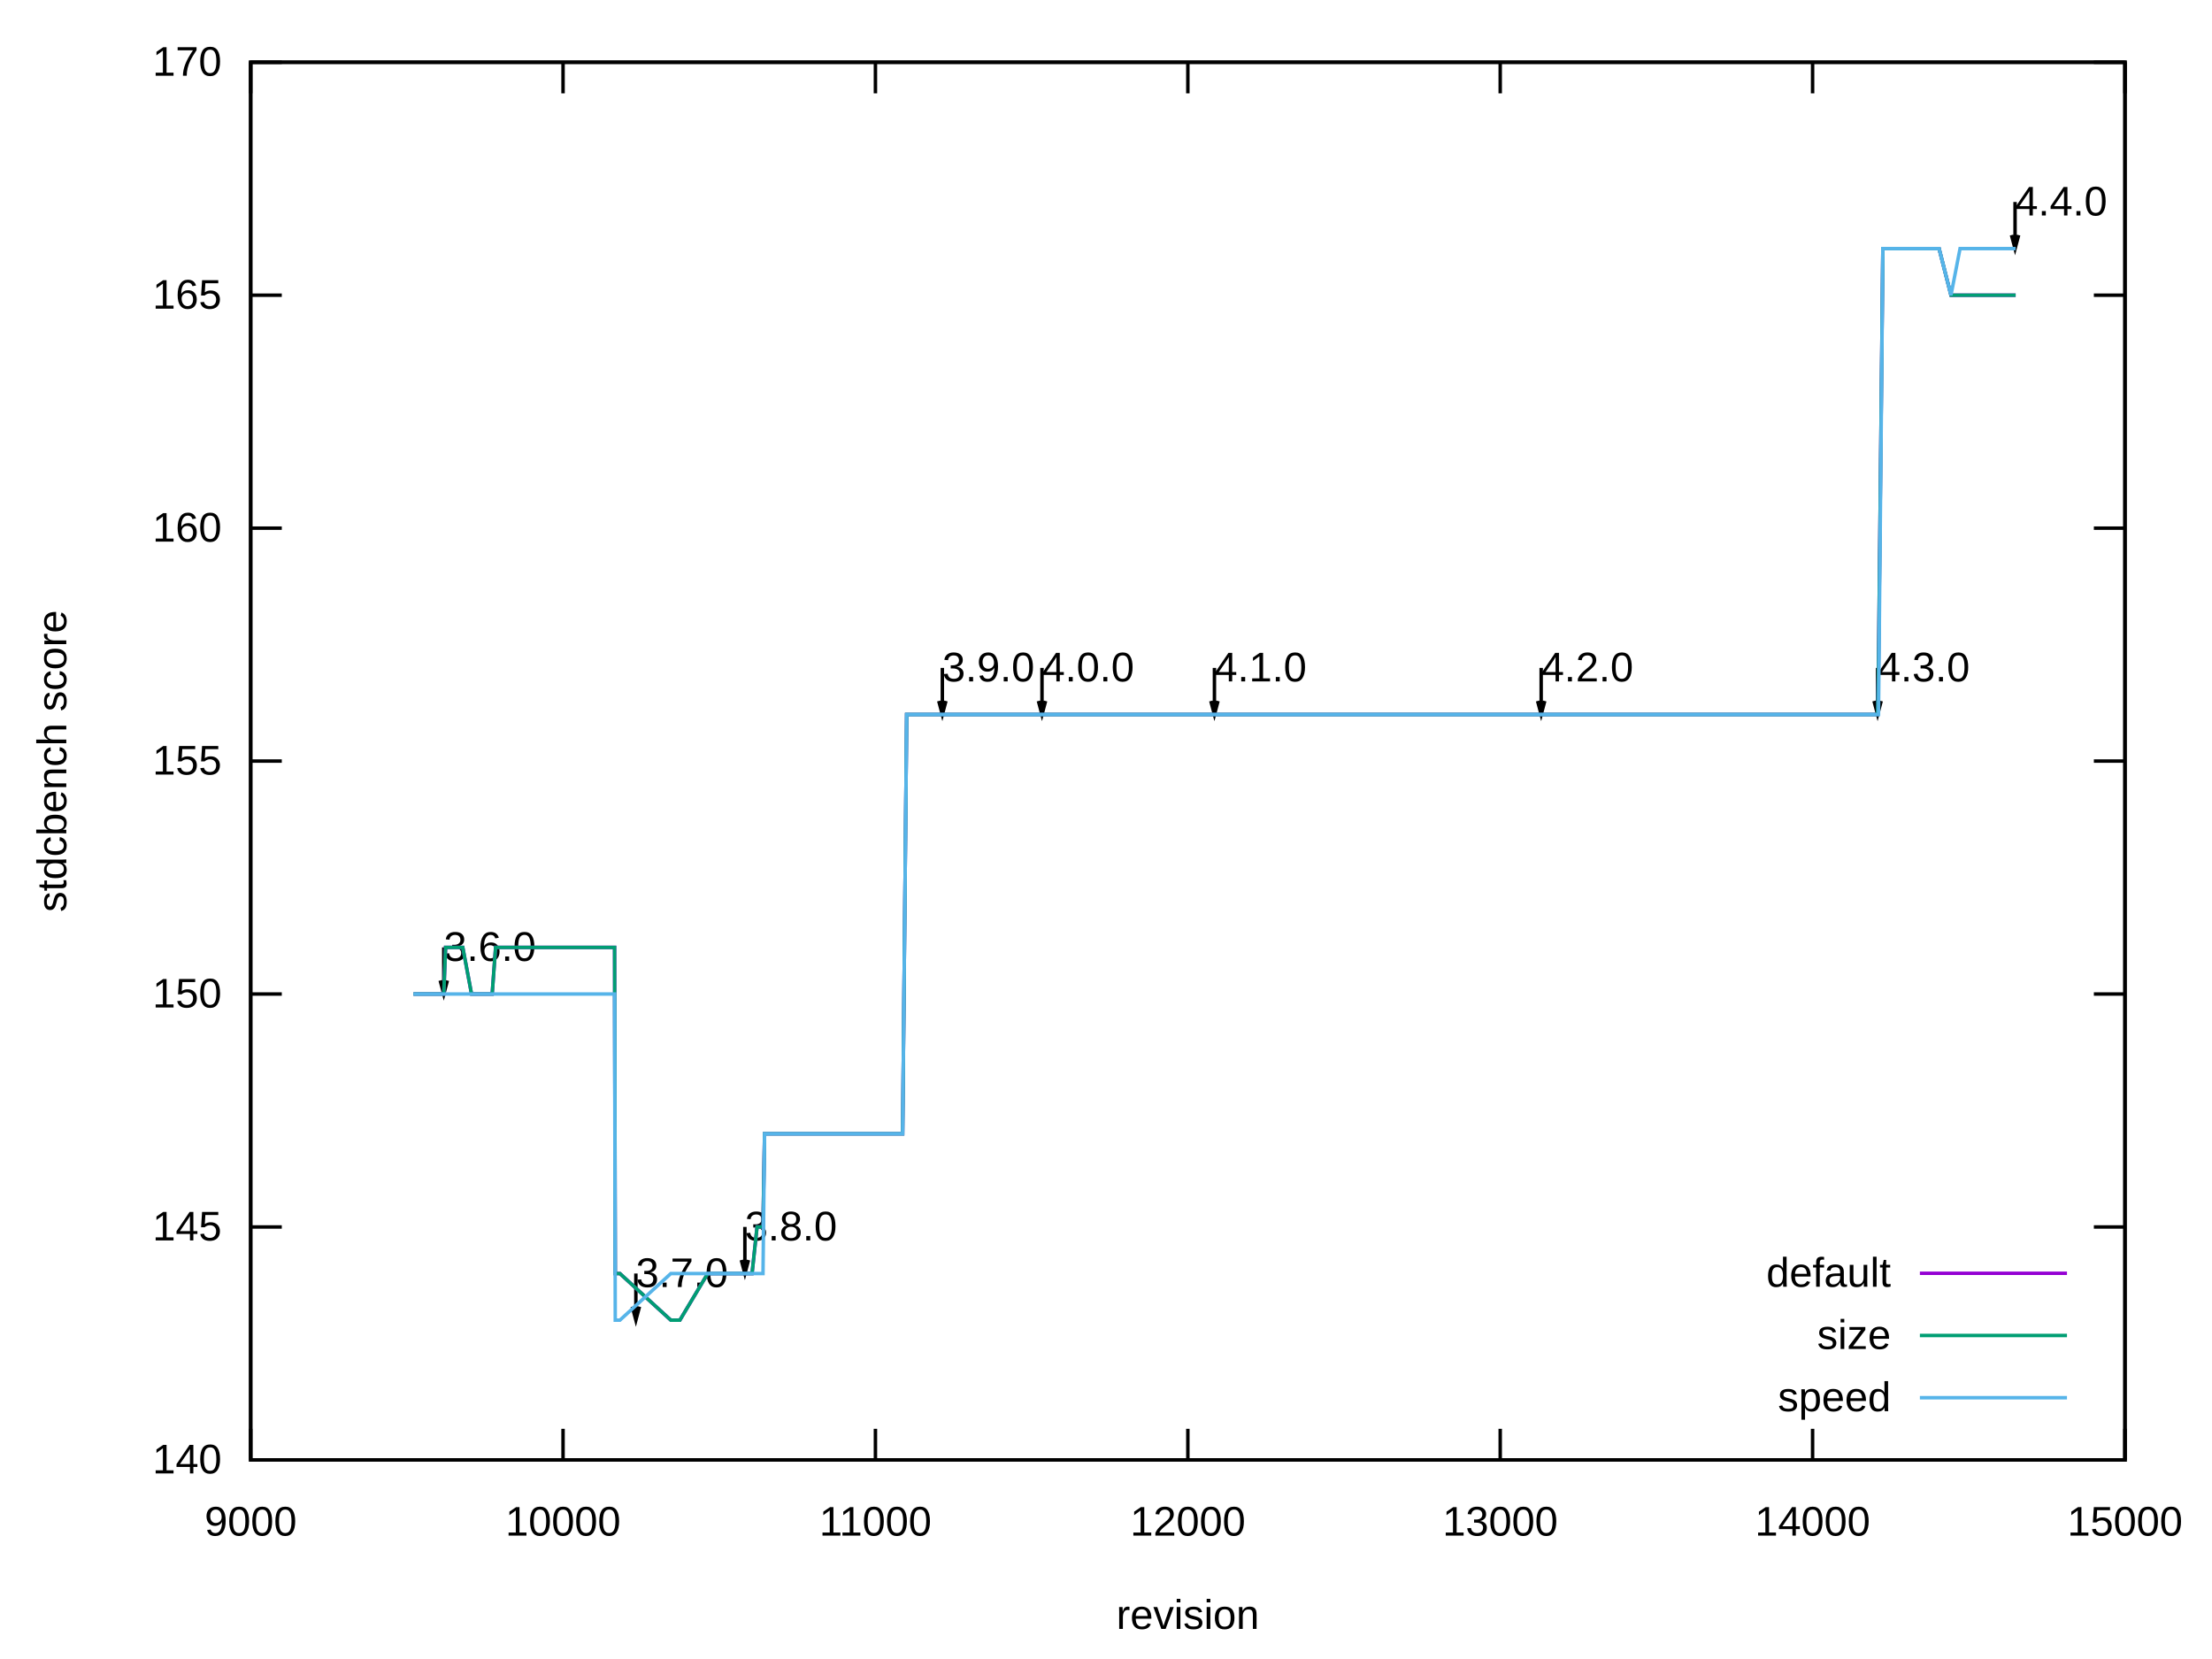
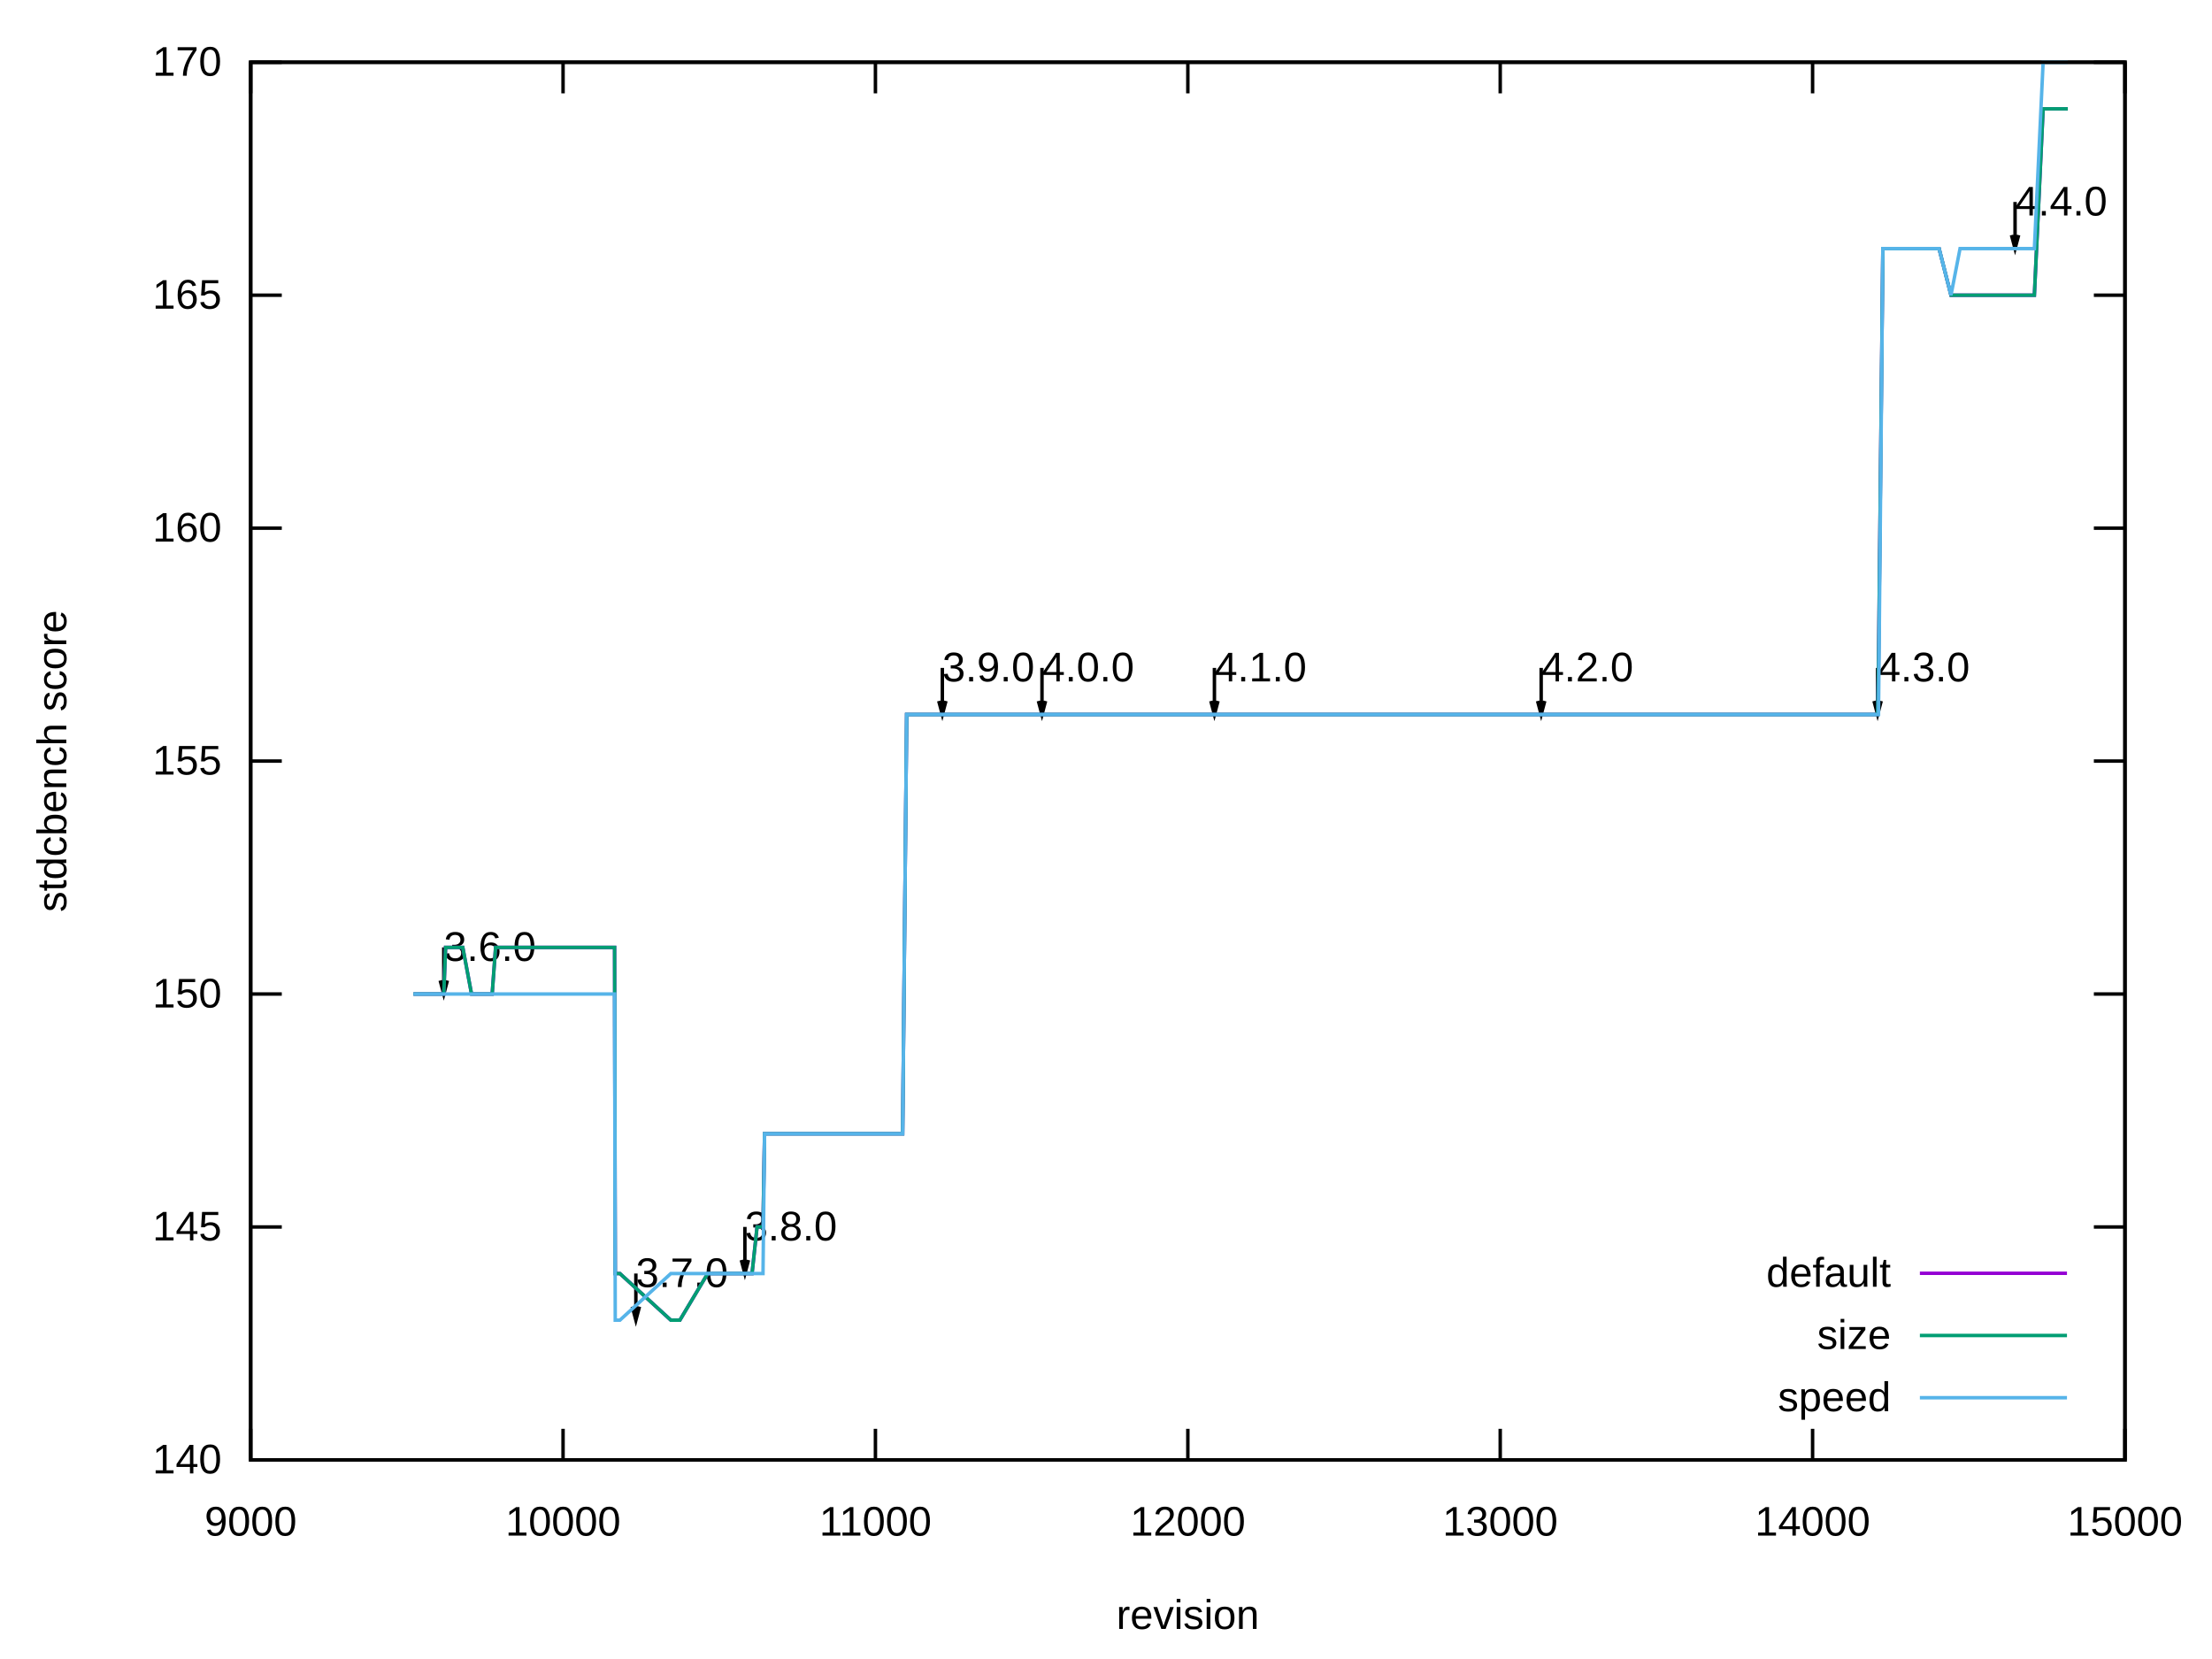
<svg xmlns="http://www.w3.org/2000/svg" xmlns:xlink="http://www.w3.org/1999/xlink" width="640" height="480" viewBox="0 0 640 480">
  <g id="gnuplot_canvas">
    <rect x="0" y="0" width="640" height="480" fill="none" />
    <defs>
      <circle id="gpDot" r="0.5" stroke-width="0.5" stroke="currentColor" />
      <path id="gpPt0" stroke-width="0.222" stroke="currentColor" d="M-1,0 h2 M0,-1 v2" />
      <path id="gpPt1" stroke-width="0.222" stroke="currentColor" d="M-1,-1 L1,1 M1,-1 L-1,1" />
      <path id="gpPt2" stroke-width="0.222" stroke="currentColor" d="M-1,0 L1,0 M0,-1 L0,1 M-1,-1 L1,1 M-1,1 L1,-1" />
      <rect id="gpPt3" stroke-width="0.222" stroke="currentColor" x="-1" y="-1" width="2" height="2" />
      <rect id="gpPt4" stroke-width="0.222" stroke="currentColor" fill="currentColor" x="-1" y="-1" width="2" height="2" />
      <circle id="gpPt5" stroke-width="0.222" stroke="currentColor" cx="0" cy="0" r="1" />
      <use xlink:href="#gpPt5" id="gpPt6" fill="currentColor" stroke="none" />
      <path id="gpPt7" stroke-width="0.222" stroke="currentColor" d="M0,-1.33 L-1.33,0.67 L1.33,0.67 z" />
      <use xlink:href="#gpPt7" id="gpPt8" fill="currentColor" stroke="none" />
      <use xlink:href="#gpPt7" id="gpPt9" stroke="currentColor" transform="rotate(180)" />
      <use xlink:href="#gpPt9" id="gpPt10" fill="currentColor" stroke="none" />
      <use xlink:href="#gpPt3" id="gpPt11" stroke="currentColor" transform="rotate(45)" />
      <use xlink:href="#gpPt11" id="gpPt12" fill="currentColor" stroke="none" />
      <path id="gpPt13" stroke-width="0.222" stroke="currentColor" d="M0,1.330 L1.265,0.411 L0.782,-1.067 L-0.782,-1.076 L-1.265,0.411 z" />
      <use xlink:href="#gpPt13" id="gpPt14" fill="currentColor" stroke="none" />
      <filter id="textbox" filterUnits="objectBoundingBox" x="0" y="0" height="1" width="1">
        <feFlood flood-color="white" flood-opacity="1" result="bgnd" />
        <feComposite in="SourceGraphic" in2="bgnd" operator="atop" />
      </filter>
      <filter id="greybox" filterUnits="objectBoundingBox" x="0" y="0" height="1" width="1">
        <feFlood flood-color="lightgrey" flood-opacity="1" result="grey" />
        <feComposite in="SourceGraphic" in2="grey" operator="atop" />
      </filter>
    </defs>
    <g fill="none" color="white" stroke="currentColor" stroke-width="1.00" stroke-linecap="butt" stroke-linejoin="miter">
</g>
    <g fill="none" color="black" stroke="currentColor" stroke-width="1.00" stroke-linecap="butt" stroke-linejoin="miter">
      <path stroke="black" d="M72.53,422.40 L81.53,422.40 M614.82,422.40 L605.82,422.40  " />
      <g transform="translate(64.14,426.30)" stroke="none" fill="black" font-family="Arial" font-size="12.00" text-anchor="end">
        <text>
          <tspan font-family="Arial"> 140</tspan>
        </text>
      </g>
    </g>
    <g fill="none" color="black" stroke="currentColor" stroke-width="1.00" stroke-linecap="butt" stroke-linejoin="miter">
      <path stroke="black" d="M72.53,355.00 L81.53,355.00 M614.82,355.00 L605.82,355.00  " />
      <g transform="translate(64.14,358.90)" stroke="none" fill="black" font-family="Arial" font-size="12.00" text-anchor="end">
        <text>
          <tspan font-family="Arial"> 145</tspan>
        </text>
      </g>
    </g>
    <g fill="none" color="black" stroke="currentColor" stroke-width="1.00" stroke-linecap="butt" stroke-linejoin="miter">
      <path stroke="black" d="M72.53,287.60 L81.53,287.60 M614.82,287.60 L605.82,287.60  " />
      <g transform="translate(64.14,291.50)" stroke="none" fill="black" font-family="Arial" font-size="12.00" text-anchor="end">
        <text>
          <tspan font-family="Arial"> 150</tspan>
        </text>
      </g>
    </g>
    <g fill="none" color="black" stroke="currentColor" stroke-width="1.00" stroke-linecap="butt" stroke-linejoin="miter">
      <path stroke="black" d="M72.53,220.20 L81.53,220.20 M614.82,220.20 L605.82,220.20  " />
      <g transform="translate(64.14,224.10)" stroke="none" fill="black" font-family="Arial" font-size="12.00" text-anchor="end">
        <text>
          <tspan font-family="Arial"> 155</tspan>
        </text>
      </g>
    </g>
    <g fill="none" color="black" stroke="currentColor" stroke-width="1.00" stroke-linecap="butt" stroke-linejoin="miter">
      <path stroke="black" d="M72.53,152.81 L81.53,152.81 M614.82,152.81 L605.82,152.81  " />
      <g transform="translate(64.14,156.71)" stroke="none" fill="black" font-family="Arial" font-size="12.00" text-anchor="end">
        <text>
          <tspan font-family="Arial"> 160</tspan>
        </text>
      </g>
    </g>
    <g fill="none" color="black" stroke="currentColor" stroke-width="1.00" stroke-linecap="butt" stroke-linejoin="miter">
      <path stroke="black" d="M72.53,85.41 L81.53,85.41 M614.82,85.41 L605.82,85.41  " />
      <g transform="translate(64.14,89.31)" stroke="none" fill="black" font-family="Arial" font-size="12.00" text-anchor="end">
        <text>
          <tspan font-family="Arial"> 165</tspan>
        </text>
      </g>
    </g>
    <g fill="none" color="black" stroke="currentColor" stroke-width="1.00" stroke-linecap="butt" stroke-linejoin="miter">
      <path stroke="black" d="M72.53,18.01 L81.53,18.01 M614.82,18.01 L605.82,18.01  " />
      <g transform="translate(64.14,21.91)" stroke="none" fill="black" font-family="Arial" font-size="12.00" text-anchor="end">
        <text>
          <tspan font-family="Arial"> 170</tspan>
        </text>
      </g>
    </g>
    <g fill="none" color="black" stroke="currentColor" stroke-width="1.00" stroke-linecap="butt" stroke-linejoin="miter">
      <path stroke="black" d="M72.53,422.40 L72.53,413.40 M72.53,18.01 L72.53,27.01  " />
      <g transform="translate(72.53,444.30)" stroke="none" fill="black" font-family="Arial" font-size="12.00" text-anchor="middle">
        <text>
          <tspan font-family="Arial"> 9000</tspan>
        </text>
      </g>
    </g>
    <g fill="none" color="black" stroke="currentColor" stroke-width="1.00" stroke-linecap="butt" stroke-linejoin="miter">
      <path stroke="black" d="M162.91,422.40 L162.91,413.40 M162.91,18.01 L162.91,27.01  " />
      <g transform="translate(162.91,444.30)" stroke="none" fill="black" font-family="Arial" font-size="12.00" text-anchor="middle">
        <text>
          <tspan font-family="Arial"> 10000</tspan>
        </text>
      </g>
    </g>
    <g fill="none" color="black" stroke="currentColor" stroke-width="1.00" stroke-linecap="butt" stroke-linejoin="miter">
      <path stroke="black" d="M253.29,422.40 L253.29,413.40 M253.29,18.01 L253.29,27.01  " />
      <g transform="translate(253.29,444.30)" stroke="none" fill="black" font-family="Arial" font-size="12.00" text-anchor="middle">
        <text>
          <tspan font-family="Arial"> 11000</tspan>
        </text>
      </g>
    </g>
    <g fill="none" color="black" stroke="currentColor" stroke-width="1.00" stroke-linecap="butt" stroke-linejoin="miter">
      <path stroke="black" d="M343.68,422.40 L343.68,413.40 M343.68,18.01 L343.68,27.01  " />
      <g transform="translate(343.68,444.30)" stroke="none" fill="black" font-family="Arial" font-size="12.00" text-anchor="middle">
        <text>
          <tspan font-family="Arial"> 12000</tspan>
        </text>
      </g>
    </g>
    <g fill="none" color="black" stroke="currentColor" stroke-width="1.00" stroke-linecap="butt" stroke-linejoin="miter">
      <path stroke="black" d="M434.06,422.40 L434.06,413.40 M434.06,18.01 L434.06,27.01  " />
      <g transform="translate(434.06,444.30)" stroke="none" fill="black" font-family="Arial" font-size="12.00" text-anchor="middle">
        <text>
          <tspan font-family="Arial"> 13000</tspan>
        </text>
      </g>
    </g>
    <g fill="none" color="black" stroke="currentColor" stroke-width="1.00" stroke-linecap="butt" stroke-linejoin="miter">
      <path stroke="black" d="M524.44,422.40 L524.44,413.40 M524.44,18.01 L524.44,27.01  " />
      <g transform="translate(524.44,444.30)" stroke="none" fill="black" font-family="Arial" font-size="12.00" text-anchor="middle">
        <text>
          <tspan font-family="Arial"> 14000</tspan>
        </text>
      </g>
    </g>
    <g fill="none" color="black" stroke="currentColor" stroke-width="1.00" stroke-linecap="butt" stroke-linejoin="miter">
      <path stroke="black" d="M614.82,422.40 L614.82,413.40 M614.82,18.01 L614.82,27.01  " />
      <g transform="translate(614.82,444.30)" stroke="none" fill="black" font-family="Arial" font-size="12.00" text-anchor="middle">
        <text>
          <tspan font-family="Arial"> 15000</tspan>
        </text>
      </g>
    </g>
    <g fill="none" color="black" stroke="currentColor" stroke-width="1.00" stroke-linecap="butt" stroke-linejoin="miter">
</g>
    <g fill="none" color="black" stroke="currentColor" stroke-width="1.00" stroke-linecap="butt" stroke-linejoin="miter">
      <path stroke="black" d="M72.53,18.01 L72.53,422.40 L614.82,422.40 L614.82,18.01 L72.53,18.01 Z  " />
      <g transform="translate(128.39,278.02)" stroke="none" fill="black" font-family="Arial" font-size="12.00" text-anchor="start">
        <text>
          <tspan font-family="Arial">3.6.0</tspan>
        </text>
      </g>
      <g transform="translate(183.97,372.38)" stroke="none" fill="black" font-family="Arial" font-size="12.00" text-anchor="start">
        <text>
          <tspan font-family="Arial">3.7.0</tspan>
        </text>
      </g>
      <g transform="translate(215.51,358.90)" stroke="none" fill="black" font-family="Arial" font-size="12.00" text-anchor="start">
        <text>
          <tspan font-family="Arial">3.8.0</tspan>
        </text>
      </g>
      <g transform="translate(272.64,197.15)" stroke="none" fill="black" font-family="Arial" font-size="12.00" text-anchor="start">
        <text>
          <tspan font-family="Arial">3.9.0</tspan>
        </text>
      </g>
      <g transform="translate(301.47,197.15)" stroke="none" fill="black" font-family="Arial" font-size="12.00" text-anchor="start">
        <text>
          <tspan font-family="Arial">4.0.0</tspan>
        </text>
      </g>
      <g transform="translate(351.36,197.15)" stroke="none" fill="black" font-family="Arial" font-size="12.00" text-anchor="start">
        <text>
          <tspan font-family="Arial">4.1.0</tspan>
        </text>
      </g>
      <g transform="translate(445.90,197.15)" stroke="none" fill="black" font-family="Arial" font-size="12.00" text-anchor="start">
        <text>
          <tspan font-family="Arial">4.2.0</tspan>
        </text>
      </g>
      <g transform="translate(543.24,197.15)" stroke="none" fill="black" font-family="Arial" font-size="12.00" text-anchor="start">
        <text>
          <tspan font-family="Arial">4.3.0</tspan>
        </text>
      </g>
      <g transform="translate(583.01,62.35)" stroke="none" fill="black" font-family="Arial" font-size="12.00" text-anchor="start">
        <text>
          <tspan font-family="Arial">4.4.0</tspan>
        </text>
      </g>
-       <path stroke="black" d="M127.36,283.69 L128.40,287.59 L129.44,283.69 M128.40,274.11 L128.40,287.59 M182.94,378.05 L183.98,381.95 L185.02,378.05   M183.98,368.47 L183.98,381.95 M214.48,364.57 L215.52,368.47 L216.56,364.57 M215.52,354.99 L215.52,368.47 M271.61,202.82   L272.65,206.72 L273.69,202.82 M272.65,193.24 L272.65,206.72 M300.44,202.82 L301.48,206.72 L302.52,202.82 M301.48,193.24   L301.48,206.72 M350.33,202.82 L351.37,206.72 L352.41,202.82 M351.37,193.24 L351.37,206.72 M444.87,202.82 L445.91,206.72   L446.95,202.82 M445.91,193.24 L445.91,206.72 M542.21,202.82 L543.25,206.72 L544.29,202.82 M543.25,193.24 L543.25,206.72   M581.98,68.02 L583.02,71.92 L584.06,68.02 M583.02,58.44 L583.02,71.92  " />
-     </g>
-     <g fill="none" color="black" stroke="currentColor" stroke-width="1.00" stroke-linecap="butt" stroke-linejoin="miter">
-       <g transform="translate(19.18,220.21) rotate(270)" stroke="none" fill="black" font-family="Arial" font-size="12.00" text-anchor="middle">
-         <text>
-           <tspan font-family="Arial">stdcbench score</tspan>
-         </text>
-       </g>
-     </g>
-     <g fill="none" color="black" stroke="currentColor" stroke-width="1.00" stroke-linecap="butt" stroke-linejoin="miter">
-       <g transform="translate(343.67,471.30)" stroke="none" fill="black" font-family="Arial" font-size="12.00" text-anchor="middle">
-         <text>
-           <tspan font-family="Arial">revision</tspan>
-         </text>
-       </g>
+     </g>
+     <g fill="none" color="black" stroke="currentColor" stroke-width="1.00" stroke-linecap="butt" stroke-linejoin="miter">
+       <path stroke="black" d="M127.36,283.69 L128.40,287.59 L129.44,283.69 M128.40,274.11 L128.40,287.59  " />
+     </g>
+     <g fill="none" color="black" stroke="currentColor" stroke-width="1.00" stroke-linecap="butt" stroke-linejoin="miter">
+       <path stroke="black" d="M182.94,378.05 L183.98,381.95 L185.02,378.05 M183.98,368.47 L183.98,381.95  " />
+     </g>
+     <g fill="none" color="black" stroke="currentColor" stroke-width="1.00" stroke-linecap="butt" stroke-linejoin="miter">
+       <path stroke="black" d="M214.48,364.57 L215.52,368.47 L216.56,364.57 M215.52,354.99 L215.52,368.47  " />
+     </g>
+     <g fill="none" color="black" stroke="currentColor" stroke-width="1.00" stroke-linecap="butt" stroke-linejoin="miter">
+       <path stroke="black" d="M271.61,202.82 L272.65,206.72 L273.69,202.82 M272.65,193.24 L272.65,206.72  " />
+     </g>
+     <g fill="none" color="black" stroke="currentColor" stroke-width="1.00" stroke-linecap="butt" stroke-linejoin="miter">
+       <path stroke="black" d="M300.44,202.82 L301.48,206.72 L302.52,202.82 M301.48,193.24 L301.48,206.72  " />
+     </g>
+     <g fill="none" color="black" stroke="currentColor" stroke-width="1.00" stroke-linecap="butt" stroke-linejoin="miter">
+       <path stroke="black" d="M350.33,202.82 L351.37,206.72 L352.41,202.82 M351.37,193.24 L351.37,206.72  " />
+     </g>
+     <g fill="none" color="black" stroke="currentColor" stroke-width="1.00" stroke-linecap="butt" stroke-linejoin="miter">
+       <path stroke="black" d="M444.87,202.82 L445.91,206.72 L446.95,202.82 M445.91,193.24 L445.91,206.72  " />
+     </g>
+     <g fill="none" color="black" stroke="currentColor" stroke-width="1.00" stroke-linecap="butt" stroke-linejoin="miter">
+       <path stroke="black" d="M542.21,202.82 L543.25,206.72 L544.29,202.82 M543.25,193.24 L543.25,206.72  " />
+     </g>
+     <g fill="none" color="black" stroke="currentColor" stroke-width="1.00" stroke-linecap="butt" stroke-linejoin="miter">
+       <path stroke="black" d="M581.98,68.02 L583.02,71.92 L584.06,68.02 M583.02,58.44 L583.02,71.92  " />
    </g>
    <g fill="none" color="black" stroke="currentColor" stroke-width="1.00" stroke-linecap="butt" stroke-linejoin="miter">
</g>
    <g id="gnuplot_plot_1">
      <g fill="none" color="black" stroke="currentColor" stroke-width="1.00" stroke-linecap="butt" stroke-linejoin="miter">
        <g transform="translate(547.09,372.30)" stroke="none" fill="black" font-family="Arial" font-size="12.00" text-anchor="end">
          <text>
            <tspan font-family="Arial">default</tspan>
          </text>
        </g>
      </g>
      <g fill="none" color="black" stroke="currentColor" stroke-width="1.00" stroke-linecap="butt" stroke-linejoin="miter">
-         <path stroke="rgb(148,   0, 211)" d="M555.48,368.40 L598.04,368.40 M119.62,287.60 L121.34,287.60 L122.24,287.60 L123.87,287.60 L125.04,287.60 L125.76,287.60   L126.40,287.60 L126.85,287.60 L126.94,287.60 L127.03,287.60 L127.12,287.60 L128.39,287.60 L128.93,274.12 L129.65,274.12   L129.92,274.12 L130.01,274.12 L130.10,274.12 L130.19,274.12 L130.37,274.12 L130.83,274.12 L130.92,274.12 L131.19,274.12   L131.37,274.12 L131.55,274.12 L131.64,274.12 L132.09,274.12 L132.36,274.12 L132.54,274.12 L132.63,274.12 L132.72,274.12   L133.90,274.12 L136.43,287.60 L138.51,287.60 L139.41,287.60 L140.05,287.60 L140.41,287.60 L141.31,287.60 L141.58,287.60   L141.67,287.60 L141.76,287.60 L141.85,287.60 L142.40,287.60 L143.39,274.12 L143.93,274.12 L144.02,274.12 L144.20,274.12   L144.56,274.12 L145.11,274.12 L145.47,274.12 L145.56,274.12 L146.19,274.12 L146.46,274.12 L146.55,274.12 L146.64,274.12   L147.55,274.12 L147.73,274.12 L148.09,274.12 L151.98,274.12 L158.30,274.12 L158.66,274.12 L158.84,274.12 L158.93,274.12   L159.39,274.12 L177.64,274.12 L177.82,274.12 L178.01,368.48 L178.64,368.48 L179.27,368.48 L179.36,368.48 L194.09,381.96   L194.45,381.96 L194.55,381.96 L195.99,381.96 L196.08,381.96 L196.71,381.96 L204.76,368.48 L207.65,368.48 L209.01,368.48   L211.72,368.48 L213.34,368.48 L215.51,368.48 L216.42,368.48 L217.23,368.48 L217.59,368.48 L219.04,355.00 L220.76,355.00   L221.21,328.04 L222.20,328.04 L222.56,328.04 L223.29,328.04 L232.96,328.04 L233.59,328.04 L233.95,328.04 L234.04,328.04   L234.13,328.04 L234.31,328.04 L235.22,328.04 L244.26,328.04 L249.68,328.04 L250.94,328.04 L261.16,328.04 L262.33,206.73   L266.85,206.73 L272.64,206.73 L276.79,206.73 L283.12,206.73 L283.57,206.73 L286.82,206.73 L292.61,206.73 L292.88,206.73   L293.69,206.73 L299.12,206.73 L299.30,206.73 L301.47,206.73 L306.26,206.73 L308.79,206.73 L308.88,206.73 L309.78,206.73   L310.23,206.73 L310.32,206.73 L310.87,206.73 L310.96,206.73 L318.55,206.73 L327.59,206.73 L343.77,206.73 L348.74,206.73   L351.36,206.73 L352.53,206.73 L352.71,206.73 L352.89,206.73 L353.26,206.73 L353.53,206.73 L353.98,206.73 L379.10,206.73   L381.18,206.73 L382.54,206.73 L384.35,206.73 L385.61,206.73 L387.78,206.73 L388.41,206.73 L389.59,206.73 L401.70,206.73   L404.50,206.73 L405.95,206.73 L406.22,206.73 L411.10,206.73 L414.53,206.73 L415.53,206.73 L418.42,206.73 L421.58,206.73   L422.76,206.73 L424.21,206.73 L425.02,206.73 L431.25,206.73 L445.90,206.73 L452.13,206.73 L461.17,206.73 L478.80,206.73   L496.33,206.73 L497.23,206.73 L498.14,206.73 L501.66,206.73 L503.83,206.73 L506.36,206.73 L515.40,206.73 L524.44,206.73   L541.07,206.73 L543.24,206.73 L543.51,193.25 L544.77,71.93 L545.68,71.93 L545.95,71.93 L546.67,71.93 L546.85,71.93   L547.30,71.93 L551.55,71.93 L555.71,71.93 L557.88,71.93 L560.41,71.93 L561.04,71.93 L564.48,85.41 L567.10,85.41   L570.53,85.41 L572.16,85.41 L583.01,85.41 L583.19,85.41  " />
+         <path stroke="rgb(148,   0, 211)" d="M555.48,368.40 L598.04,368.40 M119.62,287.60 L121.34,287.60 L122.24,287.60 L123.87,287.60 L125.04,287.60 L125.76,287.60   L126.40,287.60 L126.85,287.60 L126.94,287.60 L127.03,287.60 L127.12,287.60 L128.39,287.60 L128.93,274.12 L129.65,274.12   L129.92,274.12 L130.01,274.12 L130.10,274.12 L130.19,274.12 L130.37,274.12 L130.83,274.12 L130.92,274.12 L131.19,274.12   L131.37,274.12 L131.55,274.12 L131.64,274.12 L132.09,274.12 L132.36,274.12 L132.54,274.12 L132.63,274.12 L132.72,274.12   L133.90,274.12 L136.43,287.60 L138.51,287.60 L139.41,287.60 L140.05,287.60 L140.41,287.60 L141.31,287.60 L141.58,287.60   L141.67,287.60 L141.76,287.60 L141.85,287.60 L142.40,287.60 L143.39,274.12 L143.93,274.12 L144.02,274.12 L144.20,274.12   L144.56,274.12 L145.11,274.12 L145.47,274.12 L145.56,274.12 L146.19,274.12 L146.46,274.12 L146.55,274.12 L146.64,274.12   L147.55,274.12 L147.73,274.12 L148.09,274.12 L151.98,274.12 L158.30,274.12 L158.66,274.12 L158.84,274.12 L158.93,274.12   L159.39,274.12 L177.64,274.12 L177.82,274.12 L178.01,368.48 L178.64,368.48 L179.27,368.48 L179.36,368.48 L194.09,381.96   L194.45,381.96 L194.55,381.96 L195.99,381.96 L196.08,381.96 L196.71,381.96 L204.76,368.48 L207.65,368.48 L209.01,368.48   L211.72,368.48 L213.34,368.48 L215.51,368.48 L216.42,368.48 L217.23,368.48 L217.59,368.48 L219.04,355.00 L220.76,355.00   L221.21,328.04 L222.20,328.04 L222.56,328.04 L223.29,328.04 L232.96,328.04 L233.59,328.04 L233.95,328.04 L234.04,328.04   L234.13,328.04 L234.31,328.04 L235.22,328.04 L244.26,328.04 L249.68,328.04 L250.94,328.04 L261.16,328.04 L262.33,206.73   L266.85,206.73 L272.64,206.73 L276.79,206.73 L283.12,206.73 L283.57,206.73 L286.82,206.73 L292.61,206.73 L292.88,206.73   L293.69,206.73 L299.12,206.73 L299.30,206.73 L301.47,206.73 L306.26,206.73 L308.79,206.73 L308.88,206.73 L309.78,206.73   L310.23,206.73 L310.32,206.73 L310.87,206.73 L310.96,206.73 L318.55,206.73 L327.59,206.73 L343.77,206.73 L348.74,206.73   L351.36,206.73 L352.53,206.73 L352.71,206.73 L352.89,206.73 L353.26,206.73 L353.53,206.73 L353.98,206.73 L379.10,206.73   L381.18,206.73 L382.54,206.73 L384.35,206.73 L385.61,206.73 L387.78,206.73 L388.41,206.73 L389.59,206.73 L401.70,206.73   L404.50,206.73 L405.95,206.73 L406.22,206.73 L411.10,206.73 L414.53,206.73 L415.53,206.73 L418.42,206.73 L421.58,206.73   L422.76,206.73 L424.21,206.73 L425.02,206.73 L431.25,206.73 L445.90,206.73 L452.13,206.73 L461.17,206.73 L478.80,206.73   L496.33,206.73 L497.23,206.73 L498.14,206.73 L501.66,206.73 L503.83,206.73 L506.36,206.73 L515.40,206.73 L524.44,206.73   L541.07,206.73 L543.24,206.73 L543.51,193.25 L544.77,71.93 L545.68,71.93 L545.95,71.93 L546.67,71.93 L546.85,71.93   L547.30,71.93 L551.55,71.93 L555.71,71.93 L557.88,71.93 L560.41,71.93 L561.04,71.93 L564.48,85.41 L567.10,85.41   L570.53,85.41 L572.16,85.41 L583.01,85.41 L583.19,85.41 L588.61,85.41 L591.14,31.49 L598.28,31.49  " />
      </g>
    </g>
    <g id="gnuplot_plot_2">
      <g fill="none" color="black" stroke="currentColor" stroke-width="1.00" stroke-linecap="butt" stroke-linejoin="miter">
        <g transform="translate(547.09,390.30)" stroke="none" fill="black" font-family="Arial" font-size="12.00" text-anchor="end">
          <text>
            <tspan font-family="Arial">size</tspan>
          </text>
        </g>
      </g>
      <g fill="none" color="black" stroke="currentColor" stroke-width="1.00" stroke-linecap="butt" stroke-linejoin="miter">
-         <path stroke="rgb(  0, 158, 115)" d="M555.48,386.40 L598.04,386.40 M119.62,287.60 L121.34,287.60 L122.24,287.60 L123.87,287.60 L125.04,287.60 L125.76,287.60   L126.40,287.60 L126.85,287.60 L126.94,287.60 L127.03,287.60 L127.12,287.60 L128.39,287.60 L128.93,274.12 L129.65,274.12   L129.92,274.12 L130.01,274.12 L130.10,274.12 L130.19,274.12 L130.37,274.12 L130.83,274.12 L130.92,274.12 L131.19,274.12   L131.37,274.12 L131.55,274.12 L131.64,274.12 L132.09,274.12 L132.36,274.12 L132.54,274.12 L132.63,274.12 L132.72,274.12   L133.90,274.12 L136.43,287.60 L138.51,287.60 L139.41,287.60 L140.05,287.60 L140.41,287.60 L141.31,287.60 L141.58,287.60   L141.67,287.60 L141.76,287.60 L141.85,287.60 L142.40,287.60 L143.39,274.12 L143.93,274.12 L144.02,274.12 L144.20,274.12   L144.56,274.12 L145.11,274.12 L145.47,274.12 L145.56,274.12 L146.19,274.12 L146.46,274.12 L146.55,274.12 L146.64,274.12   L147.55,274.12 L147.73,274.12 L148.09,274.12 L151.98,274.12 L158.30,274.12 L158.66,274.12 L158.84,274.12 L158.93,274.12   L159.39,274.12 L177.64,274.12 L177.82,274.12 L178.01,368.48 L178.64,368.48 L179.27,368.48 L179.36,368.48 L194.09,381.96   L194.45,381.96 L194.55,381.96 L195.99,381.96 L196.08,381.96 L196.71,381.96 L204.76,368.48 L207.65,368.48 L209.01,368.48   L211.72,368.48 L213.34,368.48 L215.51,368.48 L216.42,368.48 L217.23,368.48 L217.59,368.48 L219.04,355.00 L220.76,355.00   L221.21,328.04 L222.20,328.04 L222.56,328.04 L223.29,328.04 L232.96,328.04 L233.59,328.04 L233.95,328.04 L234.04,328.04   L234.13,328.04 L234.31,328.04 L235.22,328.04 L244.26,328.04 L249.68,328.04 L250.94,328.04 L261.16,328.04 L262.33,206.73   L266.85,206.73 L272.64,206.73 L276.79,206.73 L283.12,206.73 L283.57,206.73 L286.82,206.73 L292.61,206.73 L292.88,206.73   L293.69,206.73 L299.12,206.73 L299.30,206.73 L301.47,206.73 L306.26,206.73 L308.79,206.73 L308.88,206.73 L309.78,206.73   L310.23,206.73 L310.32,206.73 L310.87,206.73 L310.96,206.73 L318.55,206.73 L327.59,206.73 L343.77,206.73 L348.74,206.73   L351.36,206.73 L352.53,206.73 L352.71,206.73 L352.89,206.73 L353.26,206.73 L353.53,206.73 L353.98,206.73 L379.10,206.73   L381.18,206.73 L382.54,206.73 L384.35,206.73 L385.61,206.73 L387.78,206.73 L388.41,206.73 L389.59,206.73 L401.70,206.73   L404.50,206.73 L405.95,206.73 L406.22,206.73 L411.10,206.73 L414.53,206.73 L415.53,206.73 L418.42,206.73 L421.58,206.73   L422.76,206.73 L424.21,206.73 L425.02,206.73 L431.25,206.73 L445.90,206.73 L452.13,206.73 L461.17,206.73 L478.80,206.73   L496.33,206.73 L497.23,206.73 L498.14,206.73 L501.66,206.73 L503.83,206.73 L506.36,206.73 L515.40,206.73 L524.44,206.73   L541.07,206.73 L543.24,206.73 L543.51,193.25 L544.77,71.93 L545.68,71.93 L545.95,71.93 L546.67,71.93 L546.85,71.93   L547.30,71.93 L551.55,71.93 L555.71,71.93 L557.88,71.93 L560.41,71.93 L561.04,71.93 L564.48,85.41 L567.10,85.41   L570.53,85.41 L572.16,85.41 L583.01,85.41 L583.19,85.41  " />
+         <path stroke="rgb(  0, 158, 115)" d="M555.48,386.40 L598.04,386.40 M119.62,287.60 L121.34,287.60 L122.24,287.60 L123.87,287.60 L125.04,287.60 L125.76,287.60   L126.40,287.60 L126.85,287.60 L126.94,287.60 L127.03,287.60 L127.12,287.60 L128.39,287.60 L128.93,274.12 L129.65,274.12   L129.92,274.12 L130.01,274.12 L130.10,274.12 L130.19,274.12 L130.37,274.12 L130.83,274.12 L130.92,274.12 L131.19,274.12   L131.37,274.12 L131.55,274.12 L131.64,274.12 L132.09,274.12 L132.36,274.12 L132.54,274.12 L132.63,274.12 L132.72,274.12   L133.90,274.12 L136.43,287.60 L138.51,287.60 L139.41,287.60 L140.05,287.60 L140.41,287.60 L141.31,287.60 L141.58,287.60   L141.67,287.60 L141.76,287.60 L141.85,287.60 L142.40,287.60 L143.39,274.12 L143.93,274.12 L144.02,274.12 L144.20,274.12   L144.56,274.12 L145.11,274.12 L145.47,274.12 L145.56,274.12 L146.19,274.12 L146.46,274.12 L146.55,274.12 L146.64,274.12   L147.55,274.12 L147.73,274.12 L148.09,274.12 L151.98,274.12 L158.30,274.12 L158.66,274.12 L158.84,274.12 L158.93,274.12   L159.39,274.12 L177.64,274.12 L177.82,274.12 L178.01,368.48 L178.64,368.48 L179.27,368.48 L179.36,368.48 L194.09,381.96   L194.45,381.96 L194.55,381.96 L195.99,381.96 L196.08,381.96 L196.71,381.96 L204.76,368.48 L207.65,368.48 L209.01,368.48   L211.72,368.48 L213.34,368.48 L215.51,368.48 L216.42,368.48 L217.23,368.48 L217.59,368.48 L219.04,355.00 L220.76,355.00   L221.21,328.04 L222.20,328.04 L222.56,328.04 L223.29,328.04 L232.96,328.04 L233.59,328.04 L233.95,328.04 L234.04,328.04   L234.13,328.04 L234.31,328.04 L235.22,328.04 L244.26,328.04 L249.68,328.04 L250.94,328.04 L261.16,328.04 L262.33,206.73   L266.85,206.73 L272.64,206.73 L276.79,206.73 L283.12,206.73 L283.57,206.73 L286.82,206.73 L292.61,206.73 L292.88,206.73   L293.69,206.73 L299.12,206.73 L299.30,206.73 L301.47,206.73 L306.26,206.73 L308.79,206.73 L308.88,206.73 L309.78,206.73   L310.23,206.73 L310.32,206.73 L310.87,206.73 L310.96,206.73 L318.55,206.73 L327.59,206.73 L343.77,206.73 L348.74,206.73   L351.36,206.73 L352.53,206.73 L352.71,206.73 L352.89,206.73 L353.26,206.73 L353.53,206.73 L353.98,206.73 L379.10,206.73   L381.18,206.73 L382.54,206.73 L384.35,206.73 L385.61,206.73 L387.78,206.73 L388.41,206.73 L389.59,206.73 L401.70,206.73   L404.50,206.73 L405.95,206.73 L406.22,206.73 L411.10,206.73 L414.53,206.73 L415.53,206.73 L418.42,206.73 L421.58,206.73   L422.76,206.73 L424.21,206.73 L425.02,206.73 L431.25,206.73 L445.90,206.73 L452.13,206.73 L461.17,206.73 L478.80,206.73   L496.33,206.73 L497.23,206.73 L498.14,206.73 L501.66,206.73 L503.83,206.73 L506.36,206.73 L515.40,206.73 L524.44,206.73   L541.07,206.73 L543.24,206.73 L543.51,193.25 L544.77,71.93 L545.68,71.93 L545.95,71.93 L546.67,71.93 L546.85,71.93   L547.30,71.93 L551.55,71.93 L555.71,71.93 L557.88,71.93 L560.41,71.93 L561.04,71.93 L564.48,85.41 L567.10,85.41   L570.53,85.41 L572.16,85.41 L583.01,85.41 L583.19,85.41 L588.61,85.41 L591.14,31.49 L598.28,31.49  " />
      </g>
    </g>
    <g id="gnuplot_plot_3">
      <g fill="none" color="black" stroke="currentColor" stroke-width="1.00" stroke-linecap="butt" stroke-linejoin="miter">
        <g transform="translate(547.09,408.30)" stroke="none" fill="black" font-family="Arial" font-size="12.00" text-anchor="end">
          <text>
            <tspan font-family="Arial">speed</tspan>
          </text>
        </g>
      </g>
      <g fill="none" color="black" stroke="currentColor" stroke-width="1.00" stroke-linecap="butt" stroke-linejoin="miter">
-         <path stroke="rgb( 86, 180, 233)" d="M555.48,404.40 L598.04,404.40 M119.62,287.60 L121.34,287.60 L122.24,287.60 L123.87,287.60 L125.04,287.60 L125.76,287.60   L126.40,287.60 L126.85,287.60 L126.94,287.60 L127.03,287.60 L127.12,287.60 L128.39,287.60 L128.93,287.60 L129.65,287.60   L129.92,287.60 L130.01,287.60 L130.10,287.60 L130.19,287.60 L130.37,287.60 L130.83,287.60 L130.92,287.60 L131.19,287.60   L131.37,287.60 L131.55,287.60 L131.64,287.60 L132.09,287.60 L132.36,287.60 L132.54,287.60 L132.63,287.60 L132.72,287.60   L133.90,287.60 L136.43,287.60 L138.51,287.60 L139.41,287.60 L140.05,287.60 L140.41,287.60 L141.31,287.60 L141.58,287.60   L141.67,287.60 L141.76,287.60 L141.85,287.60 L142.40,287.60 L143.39,287.60 L143.93,287.60 L144.02,287.60 L144.20,287.60   L144.56,287.60 L145.11,287.60 L145.47,287.60 L145.56,287.60 L146.19,287.60 L146.46,287.60 L146.55,287.60 L146.64,287.60   L147.55,287.60 L147.73,287.60 L148.09,287.60 L151.98,287.60 L158.30,287.60 L158.66,287.60 L158.84,287.60 L158.93,287.60   L159.39,287.60 L177.64,287.60 L177.82,287.60 L178.01,381.96 L178.64,381.96 L179.27,381.96 L179.36,381.96 L194.09,368.48   L194.45,368.48 L194.55,368.48 L195.99,368.48 L196.08,368.48 L196.71,368.48 L204.76,368.48 L207.65,368.48 L209.01,368.48   L211.72,368.48 L213.34,368.48 L215.51,368.48 L216.42,368.48 L217.23,368.48 L217.59,368.48 L219.04,368.48 L220.76,368.48   L221.21,328.04 L222.20,328.04 L222.56,328.04 L223.29,328.04 L232.96,328.04 L233.59,328.04 L233.95,328.04 L234.04,328.04   L234.13,328.04 L234.31,328.04 L235.22,328.04 L244.26,328.04 L249.68,328.04 L250.94,328.04 L261.16,328.04 L262.33,206.73   L266.85,206.73 L272.64,206.73 L276.79,206.73 L283.12,206.73 L283.57,206.73 L286.82,206.73 L292.61,206.73 L292.88,206.73   L293.69,206.73 L299.12,206.73 L299.30,206.73 L301.47,206.73 L306.26,206.73 L308.79,206.73 L308.88,206.73 L309.78,206.73   L310.23,206.73 L310.32,206.73 L310.87,206.73 L310.96,206.73 L318.55,206.73 L327.59,206.73 L343.77,206.73 L348.74,206.73   L351.36,206.73 L352.53,206.73 L352.71,206.73 L352.89,206.73 L353.26,206.73 L353.53,206.73 L353.98,206.73 L379.10,206.73   L381.18,206.73 L382.54,206.73 L384.35,206.73 L385.61,206.73 L387.78,206.73 L388.41,206.73 L389.59,206.73 L401.70,206.73   L404.50,206.73 L405.95,206.73 L406.22,206.73 L411.10,206.73 L414.53,206.73 L415.53,206.73 L418.42,206.73 L421.58,206.73   L422.76,206.73 L424.21,206.73 L425.02,206.73 L431.25,206.73 L445.90,206.73 L452.13,206.73 L461.17,206.73 L478.80,206.73   L496.33,206.73 L497.23,206.73 L498.14,206.73 L501.66,206.73 L503.83,206.73 L506.36,206.73 L515.40,206.73 L524.44,206.73   L541.07,206.73 L543.24,206.73 L543.51,206.73 L544.77,71.93 L545.68,71.93 L545.95,71.93 L546.67,71.93 L546.85,71.93   L547.30,71.93 L551.55,71.93 L555.71,71.93 L557.88,71.93 L560.41,71.93 L561.04,71.93 L564.48,85.41 L567.10,71.93   L570.53,71.93 L572.16,71.93 L583.01,71.93 L583.19,71.93  " />
+         <path stroke="rgb( 86, 180, 233)" d="M555.48,404.40 L598.04,404.40 M119.62,287.60 L121.34,287.60 L122.24,287.60 L123.87,287.60 L125.04,287.60 L125.76,287.60   L126.40,287.60 L126.85,287.60 L126.94,287.60 L127.03,287.60 L127.12,287.60 L128.39,287.60 L128.93,287.60 L129.65,287.60   L129.92,287.60 L130.01,287.60 L130.10,287.60 L130.19,287.60 L130.37,287.60 L130.83,287.60 L130.92,287.60 L131.19,287.60   L131.37,287.60 L131.55,287.60 L131.64,287.60 L132.09,287.60 L132.36,287.60 L132.54,287.60 L132.63,287.60 L132.72,287.60   L133.90,287.60 L136.43,287.60 L138.51,287.60 L139.41,287.60 L140.05,287.60 L140.41,287.60 L141.31,287.60 L141.58,287.60   L141.67,287.60 L141.76,287.60 L141.85,287.60 L142.40,287.60 L143.39,287.60 L143.93,287.60 L144.02,287.60 L144.20,287.60   L144.56,287.60 L145.11,287.60 L145.47,287.60 L145.56,287.60 L146.19,287.60 L146.46,287.60 L146.55,287.60 L146.64,287.60   L147.55,287.60 L147.73,287.60 L148.09,287.60 L151.98,287.60 L158.30,287.60 L158.66,287.60 L158.84,287.60 L158.93,287.60   L159.39,287.60 L177.64,287.60 L177.82,287.60 L178.01,381.96 L178.64,381.96 L179.27,381.96 L179.36,381.96 L194.09,368.48   L194.45,368.48 L194.55,368.48 L195.99,368.48 L196.08,368.48 L196.71,368.48 L204.76,368.48 L207.65,368.48 L209.01,368.48   L211.72,368.48 L213.34,368.48 L215.51,368.48 L216.42,368.48 L217.23,368.48 L217.59,368.48 L219.04,368.48 L220.76,368.48   L221.21,328.04 L222.20,328.04 L222.56,328.04 L223.29,328.04 L232.96,328.04 L233.59,328.04 L233.95,328.04 L234.04,328.04   L234.13,328.04 L234.31,328.04 L235.22,328.04 L244.26,328.04 L249.68,328.04 L250.94,328.04 L261.16,328.04 L262.33,206.73   L266.85,206.73 L272.64,206.73 L276.79,206.73 L283.12,206.73 L283.57,206.73 L286.82,206.73 L292.61,206.73 L292.88,206.73   L293.69,206.73 L299.12,206.73 L299.30,206.73 L301.47,206.73 L306.26,206.73 L308.79,206.73 L308.88,206.73 L309.78,206.73   L310.23,206.73 L310.32,206.73 L310.87,206.73 L310.96,206.73 L318.55,206.73 L327.59,206.73 L343.77,206.73 L348.74,206.73   L351.36,206.73 L352.53,206.73 L352.71,206.73 L352.89,206.73 L353.26,206.73 L353.53,206.73 L353.98,206.73 L379.10,206.73   L381.18,206.73 L382.54,206.73 L384.35,206.73 L385.61,206.73 L387.78,206.73 L388.41,206.73 L389.59,206.73 L401.70,206.73   L404.50,206.73 L405.95,206.73 L406.22,206.73 L411.10,206.73 L414.53,206.73 L415.53,206.73 L418.42,206.73 L421.58,206.73   L422.76,206.73 L424.21,206.73 L425.02,206.73 L431.25,206.73 L445.90,206.73 L452.13,206.73 L461.17,206.73 L478.80,206.73   L496.33,206.73 L497.23,206.73 L498.14,206.73 L501.66,206.73 L503.83,206.73 L506.36,206.73 L515.40,206.73 L524.44,206.73   L541.07,206.73 L543.24,206.73 L543.51,206.73 L544.77,71.93 L545.68,71.93 L545.95,71.93 L546.67,71.93 L546.85,71.93   L547.30,71.93 L551.55,71.93 L555.71,71.93 L557.88,71.93 L560.41,71.93 L561.04,71.93 L564.48,85.41 L567.10,71.93   L570.53,71.93 L572.16,71.93 L583.01,71.93 L583.19,71.93 L588.61,71.93 L591.14,18.01 L598.28,18.01  " />
      </g>
    </g>
    <g fill="none" color="white" stroke="rgb( 86, 180, 233)" stroke-width="2.00" stroke-linecap="butt" stroke-linejoin="miter">
</g>
    <g fill="none" color="black" stroke="currentColor" stroke-width="2.00" stroke-linecap="butt" stroke-linejoin="miter">
</g>
    <g fill="none" color="black" stroke="black" stroke-width="1.00" stroke-linecap="butt" stroke-linejoin="miter">
</g>
    <g fill="none" color="black" stroke="currentColor" stroke-width="1.00" stroke-linecap="butt" stroke-linejoin="miter">
      <path stroke="black" d="M72.53,18.01 L72.53,422.40 L614.82,422.40 L614.82,18.01 L72.53,18.01 Z  " />
-     </g>
+       <g transform="translate(19.18,220.21) rotate(270.00)" stroke="none" fill="black" font-family="Arial" font-size="12.00" text-anchor="middle">
+         <text>
+           <tspan font-family="Arial">stdcbench score</tspan>
+         </text>
+       </g>
+     </g>
+     <g fill="none" color="black" stroke="currentColor" stroke-width="1.00" stroke-linecap="butt" stroke-linejoin="miter">
+       <g transform="translate(343.67,471.30)" stroke="none" fill="black" font-family="Arial" font-size="12.00" text-anchor="middle">
+         <text>
+           <tspan font-family="Arial">revision</tspan>
+         </text>
+       </g>
+     </g>
+     <g fill="none" color="black" stroke="currentColor" stroke-width="1.00" stroke-linecap="butt" stroke-linejoin="miter">
+ </g>
    <g fill="none" color="black" stroke="currentColor" stroke-width="1.00" stroke-linecap="butt" stroke-linejoin="miter">
</g>
  </g>
</svg>
